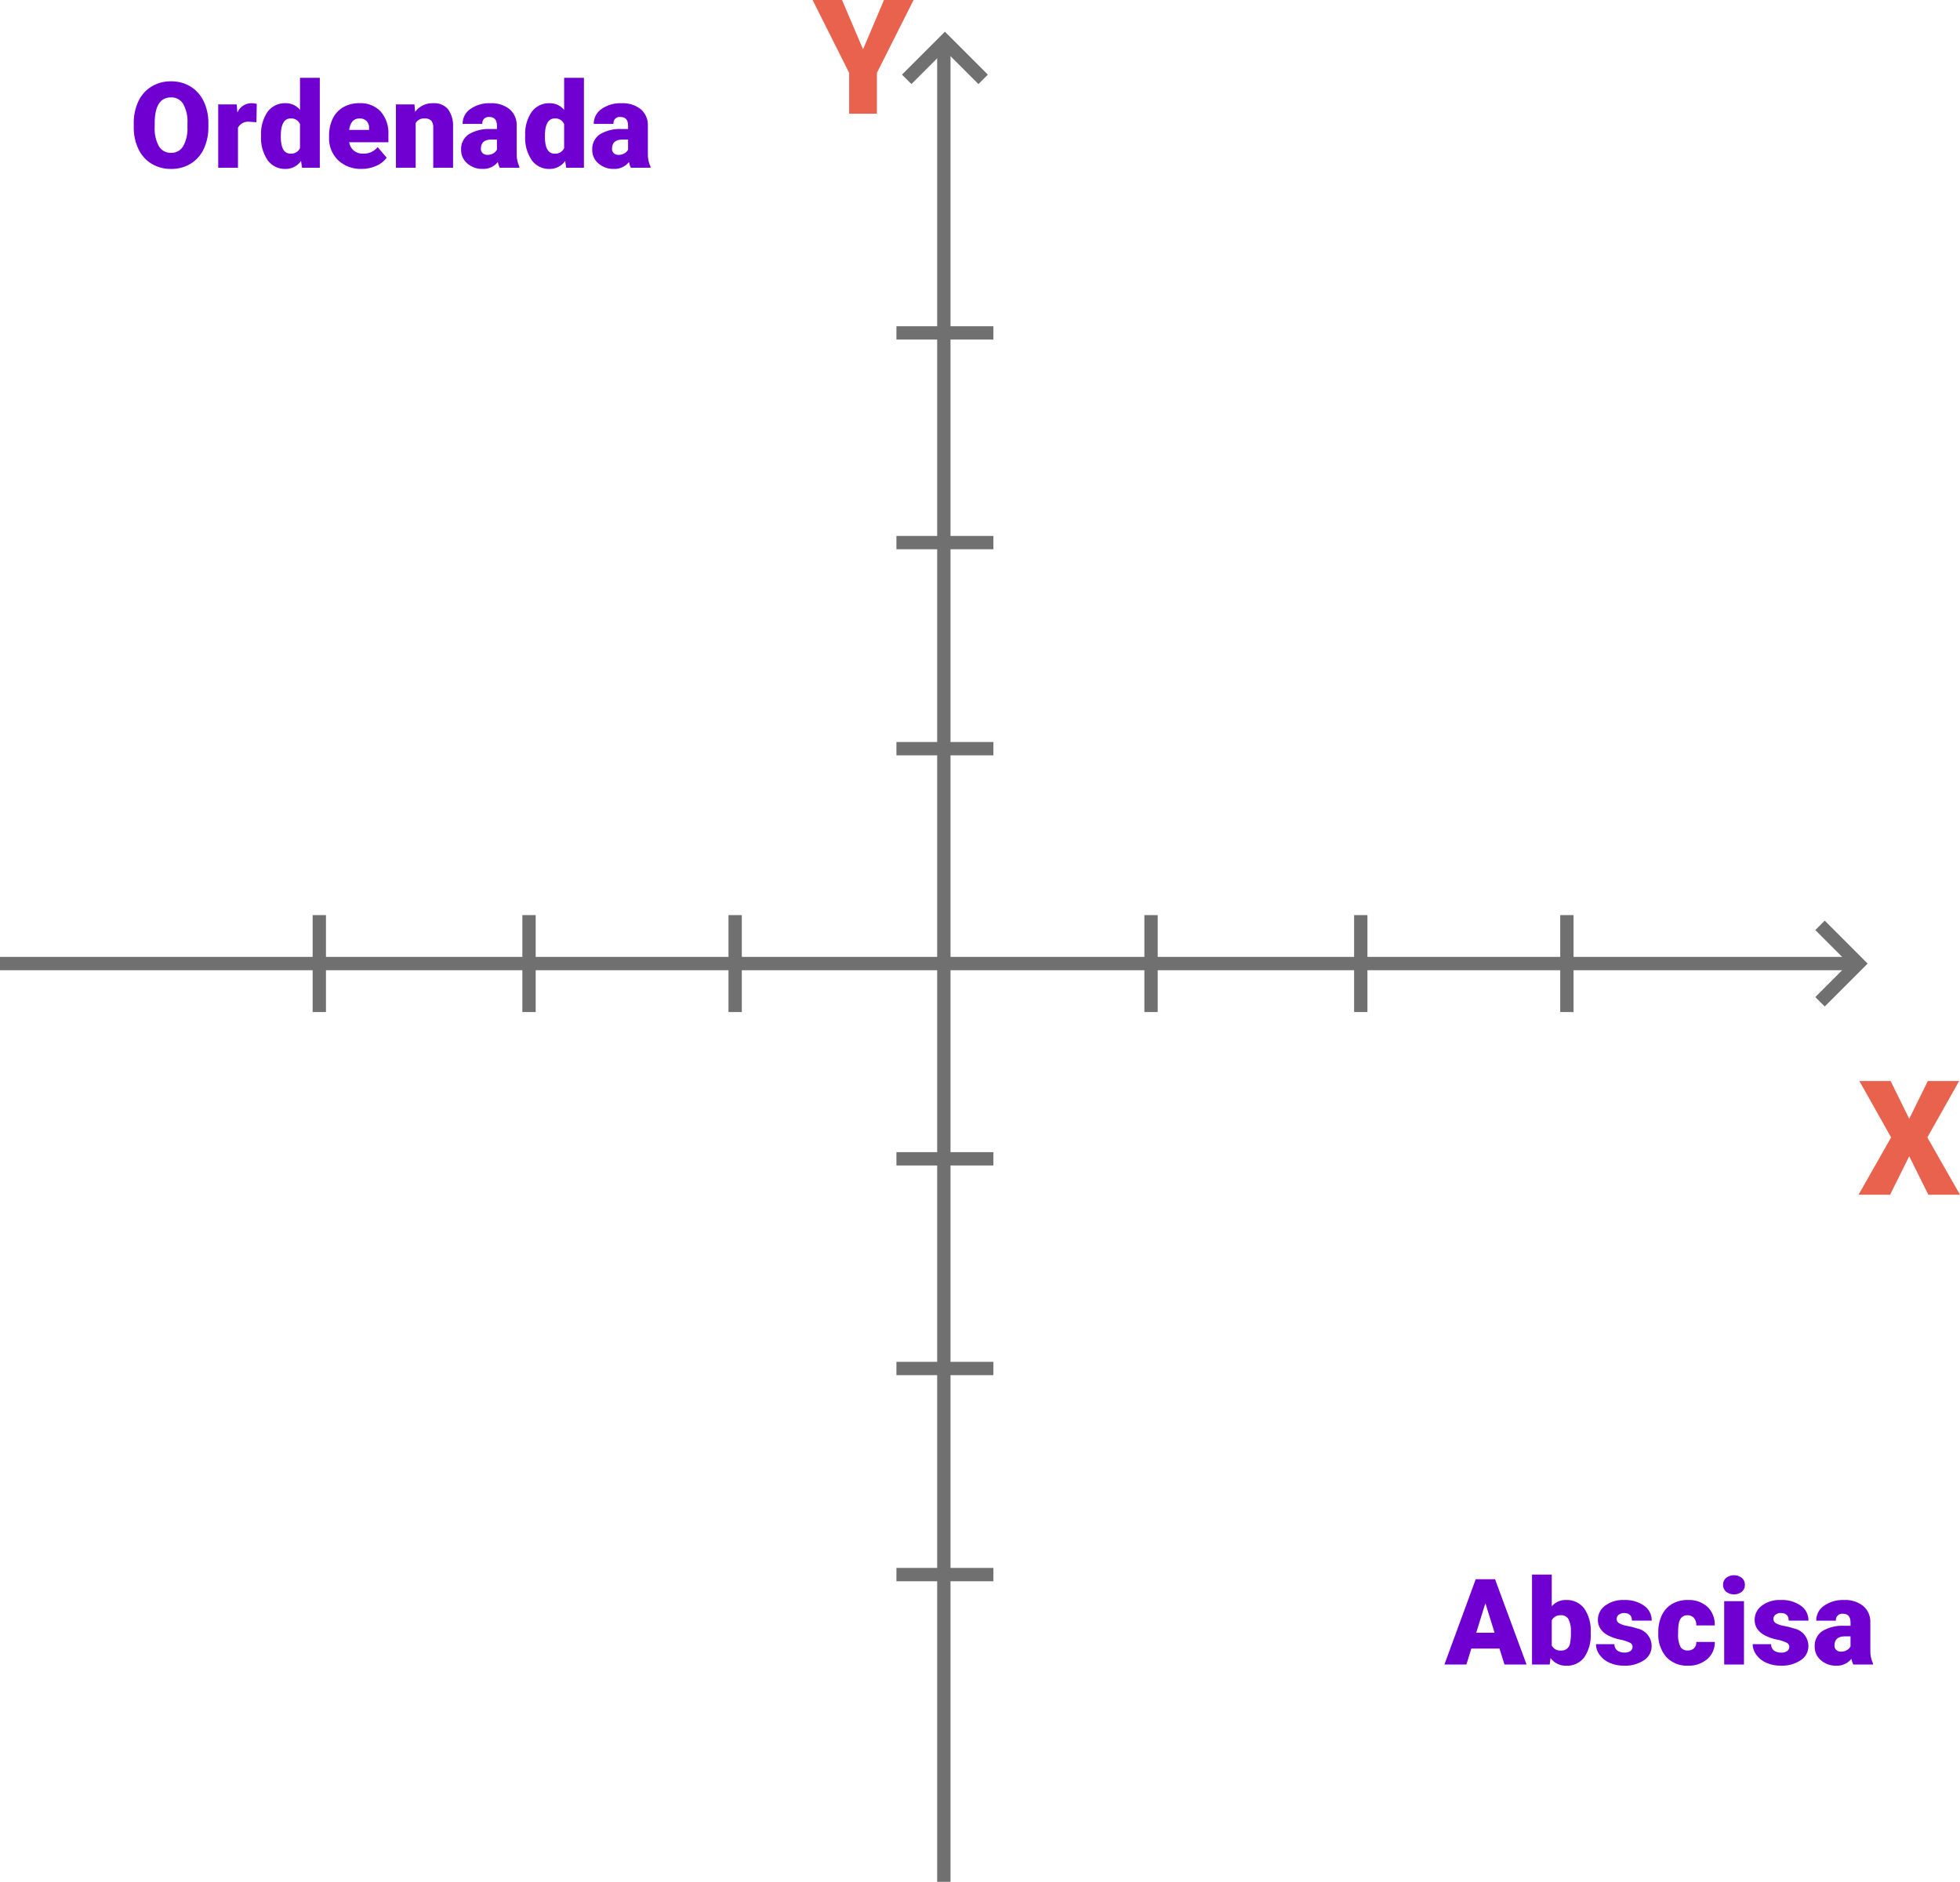
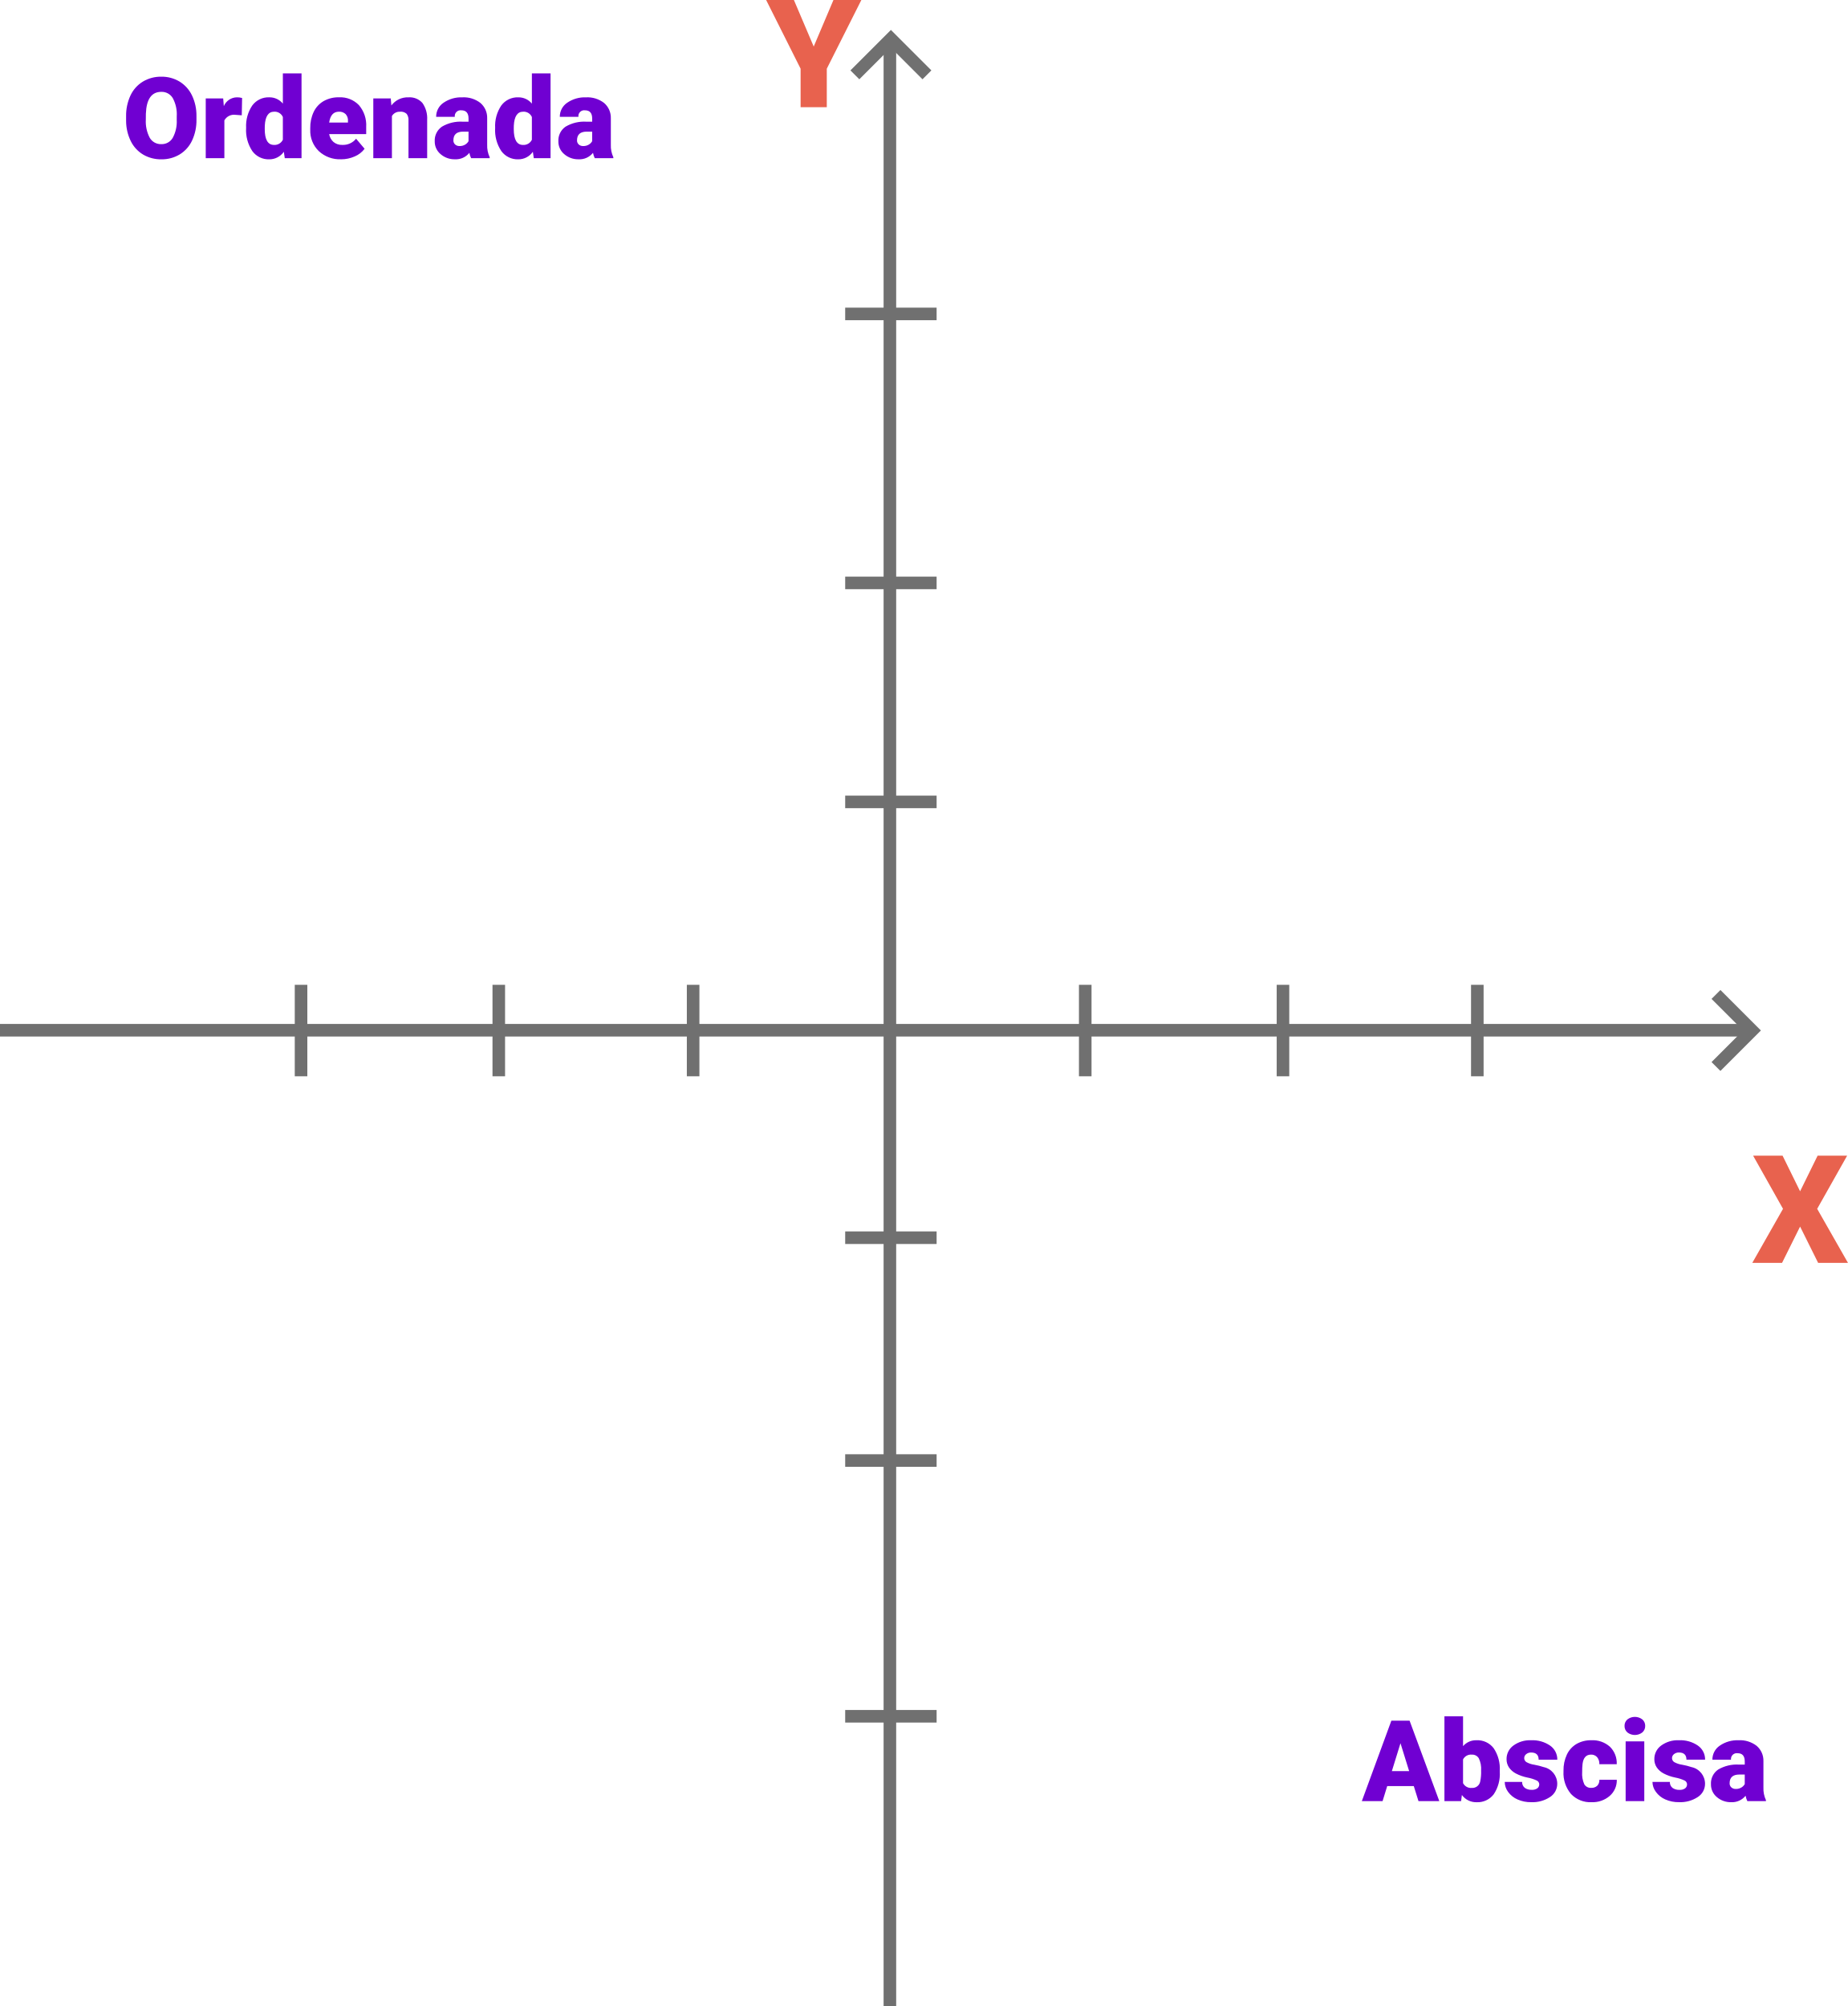
- <svg xmlns="http://www.w3.org/2000/svg" width="294.088" height="282.417" viewBox="0 0 294.088 282.417">
-   <g id="Grupo_1105531" data-name="Grupo 1105531" transform="translate(-1076.912 -2771.352)">
-     <path id="Trazado_883489" data-name="Trazado 883489" d="M-2960.711-7909.369l5.734-5.733,5.734,5.733" transform="translate(4173.669 10692.63)" fill="none" stroke="#707070" stroke-width="2" />
-     <path id="Trazado_883490" data-name="Trazado 883490" d="M0,5.734,5.734,0l5.734,5.734" transform="translate(1355.73 2910.225) rotate(90)" fill="none" stroke="#707070" stroke-width="2" />
-     <path id="Trazado_884062" data-name="Trazado 884062" d="M7.535,15.344l3.141-7.406h4.441l-5.5,10.934V25H5.449V18.871L-.035,7.938H4.383Z" transform="translate(1198.872 2763.414)" fill="#e8624e" />
-     <path id="Trazado_884063" data-name="Trazado 884063" d="M20.817,16.609H16.589L15.851,19h-3.3L17.249,6.2h2.9L24.878,19H21.564Zm-3.489-2.382h2.751L18.7,9.789Zm17.174.1a5.8,5.8,0,0,1-.967,3.595,3.238,3.238,0,0,1-2.725,1.257,2.81,2.81,0,0,1-2.338-1.151L28.349,19H25.695V5.5h2.962v4.755a2.711,2.711,0,0,1,2.136-.94,3.239,3.239,0,0,1,2.742,1.274,5.826,5.826,0,0,1,.967,3.586Zm-2.971-.185a3.878,3.878,0,0,0-.365-1.956,1.229,1.229,0,0,0-1.121-.584,1.418,1.418,0,0,0-1.389.765v3.779a1.426,1.426,0,0,0,1.406.756,1.258,1.258,0,0,0,1.327-1.02A7.333,7.333,0,0,0,31.531,14.14Zm9.255,2.188a.684.684,0,0,0-.4-.606,6.016,6.016,0,0,0-1.5-.475,6.853,6.853,0,0,1-1.828-.646,3.062,3.062,0,0,1-1.1-.971,2.319,2.319,0,0,1-.378-1.31,2.628,2.628,0,0,1,1.081-2.158,4.453,4.453,0,0,1,2.83-.848,4.934,4.934,0,0,1,3.023.853,2.666,2.666,0,0,1,1.143,2.241H40.689q0-1.143-1.2-1.143a1.194,1.194,0,0,0-.782.259.8.8,0,0,0-.316.646.737.737,0,0,0,.387.642,3.654,3.654,0,0,0,1.235.4,10.671,10.671,0,0,1,1.49.378,2.706,2.706,0,0,1,2.145,2.646,2.491,2.491,0,0,1-1.156,2.118,5.068,5.068,0,0,1-2.993.817,5.172,5.172,0,0,1-2.18-.439,3.645,3.645,0,0,1-1.494-1.2,2.707,2.707,0,0,1-.536-1.591h2.769a1.145,1.145,0,0,0,.439.962,1.808,1.808,0,0,0,1.081.3,1.422,1.422,0,0,0,.91-.246A.787.787,0,0,0,40.786,16.328Zm8.262.563a1.317,1.317,0,0,0,.967-.338,1.241,1.241,0,0,0,.334-.945h2.777A3.288,3.288,0,0,1,52,18.174a4.168,4.168,0,0,1-2.887,1,4.22,4.22,0,0,1-3.27-1.3,5.125,5.125,0,0,1-1.2-3.6v-.123a5.792,5.792,0,0,1,.532-2.544,3.872,3.872,0,0,1,1.534-1.7,4.573,4.573,0,0,1,2.373-.593,4.116,4.116,0,0,1,2.944,1.028,3.647,3.647,0,0,1,1.09,2.786H50.348A1.626,1.626,0,0,0,49.988,12a1.244,1.244,0,0,0-.967-.4q-1.151,0-1.345,1.468a10.357,10.357,0,0,0-.062,1.283,4.068,4.068,0,0,0,.343,1.986A1.187,1.187,0,0,0,49.047,16.891ZM57.5,19H54.532V9.49H57.5ZM54.356,7.038A1.322,1.322,0,0,1,54.813,6a1.943,1.943,0,0,1,2.373,0,1.322,1.322,0,0,1,.457,1.037,1.322,1.322,0,0,1-.457,1.037,1.943,1.943,0,0,1-2.373,0A1.322,1.322,0,0,1,54.356,7.038Zm9.949,9.29a.684.684,0,0,0-.4-.606,6.016,6.016,0,0,0-1.5-.475,6.853,6.853,0,0,1-1.828-.646,3.062,3.062,0,0,1-1.1-.971,2.319,2.319,0,0,1-.378-1.31,2.628,2.628,0,0,1,1.081-2.158,4.453,4.453,0,0,1,2.83-.848,4.934,4.934,0,0,1,3.023.853,2.666,2.666,0,0,1,1.143,2.241H64.209q0-1.143-1.2-1.143a1.194,1.194,0,0,0-.782.259.8.8,0,0,0-.316.646.737.737,0,0,0,.387.642,3.654,3.654,0,0,0,1.235.4,10.671,10.671,0,0,1,1.49.378,2.706,2.706,0,0,1,2.145,2.646,2.491,2.491,0,0,1-1.156,2.118,5.068,5.068,0,0,1-2.993.817,5.172,5.172,0,0,1-2.18-.439,3.645,3.645,0,0,1-1.494-1.2A2.707,2.707,0,0,1,58.8,15.95h2.769a1.145,1.145,0,0,0,.439.962,1.808,1.808,0,0,0,1.081.3A1.422,1.422,0,0,0,64,16.97.787.787,0,0,0,64.305,16.328ZM73.9,19a3.344,3.344,0,0,1-.281-.853,2.754,2.754,0,0,1-2.285,1.028,3.374,3.374,0,0,1-2.285-.813,2.588,2.588,0,0,1-.94-2.043,2.66,2.66,0,0,1,1.143-2.338,5.821,5.821,0,0,1,3.322-.791h.914v-.5q0-1.31-1.134-1.31A.925.925,0,0,0,71.3,12.417H68.339a2.659,2.659,0,0,1,1.173-2.241,4.927,4.927,0,0,1,2.993-.861,4.323,4.323,0,0,1,2.874.888,3.086,3.086,0,0,1,1.081,2.435v4.21a4.311,4.311,0,0,0,.4,2V19Zm-1.854-1.934a1.652,1.652,0,0,0,.918-.237,1.487,1.487,0,0,0,.523-.536V14.772h-.861q-1.547,0-1.547,1.389a.848.848,0,0,0,.272.655A.986.986,0,0,0,72.048,17.066Z" transform="translate(1281.087 3002.157)" fill="#7000d2" />
-     <path id="Trazado_884064" data-name="Trazado 884064" d="M24.091,12.865a7.546,7.546,0,0,1-.694,3.313A5.132,5.132,0,0,1,21.423,18.4a5.494,5.494,0,0,1-2.914.778,5.572,5.572,0,0,1-2.9-.751,5.123,5.123,0,0,1-1.973-2.149,7.329,7.329,0,0,1-.743-3.208v-.721a7.58,7.58,0,0,1,.69-3.318A5.119,5.119,0,0,1,15.561,6.81a5.533,5.533,0,0,1,2.931-.782,5.479,5.479,0,0,1,2.9.773A5.211,5.211,0,0,1,23.374,9a7.362,7.362,0,0,1,.716,3.274Zm-3.138-.536a5.381,5.381,0,0,0-.637-2.9,2.044,2.044,0,0,0-1.824-.989q-2.32,0-2.452,3.48l-.009.94a5.535,5.535,0,0,0,.624,2.892,2.041,2.041,0,0,0,1.854,1.011,2.016,2.016,0,0,0,1.8-.993,5.383,5.383,0,0,0,.642-2.856ZM31.3,12.171l-.976-.07a1.752,1.752,0,0,0-1.793.879V19H25.567V9.49h2.777l.1,1.222a2.294,2.294,0,0,1,2.083-1.4,2.888,2.888,0,0,1,.826.105Zm.694,2a5.809,5.809,0,0,1,.976-3.56,3.211,3.211,0,0,1,2.725-1.3,2.731,2.731,0,0,1,2.145,1V5.5h2.971V19H38.144l-.149-1.02a2.8,2.8,0,0,1-2.32,1.2,3.205,3.205,0,0,1-2.689-1.3A5.993,5.993,0,0,1,31.992,14.175Zm2.962.185q0,2.531,1.477,2.531a1.458,1.458,0,0,0,1.406-.826V12.443a1.419,1.419,0,0,0-1.389-.844q-1.371,0-1.485,2.215Zm12.138,4.816a4.889,4.889,0,0,1-3.542-1.305,4.507,4.507,0,0,1-1.354-3.4v-.246a5.84,5.84,0,0,1,.541-2.575,3.955,3.955,0,0,1,1.578-1.727,4.763,4.763,0,0,1,2.461-.611,4.117,4.117,0,0,1,3.164,1.244,4.887,4.887,0,0,1,1.16,3.467v1.151H45.211a2.135,2.135,0,0,0,.694,1.257,2.066,2.066,0,0,0,1.389.457,2.662,2.662,0,0,0,2.2-.984l1.354,1.6a3.784,3.784,0,0,1-1.569,1.217A5.3,5.3,0,0,1,47.092,19.176ZM46.758,11.6q-1.3,0-1.547,1.723H48.2v-.229a1.467,1.467,0,0,0-.36-1.1A1.434,1.434,0,0,0,46.758,11.6ZM55.01,9.49l.1,1.116a3.225,3.225,0,0,1,2.716-1.292,2.713,2.713,0,0,1,2.219.888,4.226,4.226,0,0,1,.76,2.672V19H57.832V13a1.6,1.6,0,0,0-.29-1.059,1.342,1.342,0,0,0-1.055-.338,1.413,1.413,0,0,0-1.292.686V19H52.233V9.49ZM67.8,19a3.344,3.344,0,0,1-.281-.853,2.754,2.754,0,0,1-2.285,1.028,3.374,3.374,0,0,1-2.285-.813,2.588,2.588,0,0,1-.94-2.043,2.66,2.66,0,0,1,1.143-2.338,5.821,5.821,0,0,1,3.322-.791h.914v-.5q0-1.31-1.134-1.31A.925.925,0,0,0,65.2,12.417H62.235a2.659,2.659,0,0,1,1.173-2.241A4.927,4.927,0,0,1,66.4,9.314a4.323,4.323,0,0,1,2.874.888,3.086,3.086,0,0,1,1.081,2.435v4.21a4.311,4.311,0,0,0,.4,2V19Zm-1.854-1.934a1.652,1.652,0,0,0,.918-.237,1.487,1.487,0,0,0,.523-.536V14.772h-.861q-1.547,0-1.547,1.389a.848.848,0,0,0,.272.655A.986.986,0,0,0,65.944,17.066Zm5.678-2.892a5.809,5.809,0,0,1,.976-3.56,3.211,3.211,0,0,1,2.725-1.3,2.731,2.731,0,0,1,2.145,1V5.5h2.971V19H77.774l-.149-1.02a2.8,2.8,0,0,1-2.32,1.2,3.205,3.205,0,0,1-2.689-1.3A5.993,5.993,0,0,1,71.622,14.175Zm2.962.185q0,2.531,1.477,2.531a1.458,1.458,0,0,0,1.406-.826V12.443a1.419,1.419,0,0,0-1.389-.844q-1.371,0-1.485,2.215ZM87.477,19a3.344,3.344,0,0,1-.281-.853,2.754,2.754,0,0,1-2.285,1.028,3.374,3.374,0,0,1-2.285-.813,2.588,2.588,0,0,1-.94-2.043,2.66,2.66,0,0,1,1.143-2.338,5.821,5.821,0,0,1,3.322-.791h.914v-.5q0-1.31-1.134-1.31a.925.925,0,0,0-1.055,1.037H81.914a2.659,2.659,0,0,1,1.173-2.241,4.927,4.927,0,0,1,2.993-.861,4.323,4.323,0,0,1,2.874.888,3.086,3.086,0,0,1,1.081,2.435v4.21a4.311,4.311,0,0,0,.4,2V19Zm-1.854-1.934a1.652,1.652,0,0,0,.918-.237,1.487,1.487,0,0,0,.523-.536V14.772H86.2q-1.547,0-1.547,1.389a.848.848,0,0,0,.272.655A.986.986,0,0,0,85.623,17.066Z" transform="translate(1084.087 2777.527)" fill="#7000d2" />
-     <path id="Trazado_884065" data-name="Trazado 884065" d="M7.652,13.609l2.789-5.672h4.7L10.371,16.4l4.9,8.6H10.523L7.652,19.223,4.781,25H.047l4.887-8.6L.176,7.938H4.863Z" transform="translate(1355.73 2925.651)" fill="#e8624e" />
-     <path id="Trazado_883491" data-name="Trazado 883491" d="M-2964.111-7827.409h14.55" transform="translate(4175.528 10648.721)" fill="none" stroke="#707070" stroke-width="2" />
-     <path id="Trazado_883500" data-name="Trazado 883500" d="M-2964.111-7827.409h14.55" transform="translate(4175.528 10772.669)" fill="none" stroke="#707070" stroke-width="2" />
-     <path id="Trazado_883492" data-name="Trazado 883492" d="M-2964.111-7827.409h14.55" transform="translate(4175.528 10680.191)" fill="none" stroke="#707070" stroke-width="2" />
-     <path id="Trazado_883502" data-name="Trazado 883502" d="M-2964.111-7827.409h14.55" transform="translate(4175.528 10804.14)" fill="none" stroke="#707070" stroke-width="2" />
-     <path id="Trazado_883493" data-name="Trazado 883493" d="M-2964.111-7827.409h14.55" transform="translate(4175.528 10711.119)" fill="none" stroke="#707070" stroke-width="2" />
-     <path id="Trazado_883501" data-name="Trazado 883501" d="M-2964.111-7827.409h14.55" transform="translate(4175.528 10835.067)" fill="none" stroke="#707070" stroke-width="2" />
-     <path id="Trazado_883494" data-name="Trazado 883494" d="M0,0H14.55" transform="translate(1124.821 2908.684) rotate(90)" fill="none" stroke="#707070" stroke-width="2" />
-     <path id="Trazado_883497" data-name="Trazado 883497" d="M0,0H14.55" transform="translate(1249.619 2908.684) rotate(90)" fill="none" stroke="#707070" stroke-width="2" />
-     <path id="Trazado_883495" data-name="Trazado 883495" d="M0,0H14.55" transform="translate(1156.289 2908.684) rotate(90)" fill="none" stroke="#707070" stroke-width="2" />
-     <path id="Trazado_883498" data-name="Trazado 883498" d="M0,0H14.55" transform="translate(1281.087 2908.684) rotate(90)" fill="none" stroke="#707070" stroke-width="2" />
-     <path id="Trazado_883496" data-name="Trazado 883496" d="M0,0H14.55" transform="translate(1187.217 2908.684) rotate(90)" fill="none" stroke="#707070" stroke-width="2" />
-     <path id="Trazado_883499" data-name="Trazado 883499" d="M0,0H14.55" transform="translate(1312.015 2908.684) rotate(90)" fill="none" stroke="#707070" stroke-width="2" />
-     <path id="Trazado_883487" data-name="Trazado 883487" d="M-2951-7906.958v275.621" transform="translate(4169.531 10685.105)" fill="none" stroke="#707070" stroke-width="2" />
-     <path id="Trazado_883488" data-name="Trazado 883488" d="M-3212-7652.977h278.181" transform="translate(4288.912 10568.935)" fill="none" stroke="#707070" stroke-width="2" />
+ <svg xmlns="http://www.w3.org/2000/svg" width="294.088" height="319.251" viewBox="0 0 294.088 319.251">
+   <g id="Grupo_1105573" data-name="Grupo 1105573" transform="translate(-1076.912 -2552.154)">
+     <path id="Trazado_883489" data-name="Trazado 883489" d="M-2960.711-7909.369l5.734-5.733,5.734,5.733" transform="translate(4173.669 10473.434)" fill="none" stroke="#707070" stroke-width="2" />
+     <path id="Trazado_883490" data-name="Trazado 883490" d="M0,5.734,5.734,0l5.734,5.734" transform="translate(1355.73 2710.419) rotate(90)" fill="none" stroke="#707070" stroke-width="2" />
+     <path id="Trazado_884425" data-name="Trazado 884425" d="M7.535,15.344l3.141-7.406h4.441l-5.5,10.934V25H5.449V18.871L-.035,7.938H4.383Z" transform="translate(1198.872 2544.217)" fill="#e8624e" />
+     <path id="Trazado_884426" data-name="Trazado 884426" d="M20.817,16.609H16.589L15.851,19h-3.3L17.249,6.2h2.9L24.878,19H21.564Zm-3.489-2.382h2.751L18.7,9.789Zm17.174.1a5.8,5.8,0,0,1-.967,3.595,3.238,3.238,0,0,1-2.725,1.257,2.81,2.81,0,0,1-2.338-1.151L28.349,19H25.695V5.5h2.962v4.755a2.711,2.711,0,0,1,2.136-.94,3.239,3.239,0,0,1,2.742,1.274,5.826,5.826,0,0,1,.967,3.586Zm-2.971-.185a3.878,3.878,0,0,0-.365-1.956,1.229,1.229,0,0,0-1.121-.584,1.418,1.418,0,0,0-1.389.765v3.779a1.426,1.426,0,0,0,1.406.756,1.258,1.258,0,0,0,1.327-1.02A7.333,7.333,0,0,0,31.531,14.14Zm9.255,2.188a.684.684,0,0,0-.4-.606,6.016,6.016,0,0,0-1.5-.475,6.853,6.853,0,0,1-1.828-.646,3.062,3.062,0,0,1-1.1-.971,2.319,2.319,0,0,1-.378-1.31,2.628,2.628,0,0,1,1.081-2.158,4.453,4.453,0,0,1,2.83-.848,4.934,4.934,0,0,1,3.023.853,2.666,2.666,0,0,1,1.143,2.241H40.689q0-1.143-1.2-1.143a1.194,1.194,0,0,0-.782.259.8.8,0,0,0-.316.646.737.737,0,0,0,.387.642,3.654,3.654,0,0,0,1.235.4,10.671,10.671,0,0,1,1.49.378,2.706,2.706,0,0,1,2.145,2.646,2.491,2.491,0,0,1-1.156,2.118,5.068,5.068,0,0,1-2.993.817,5.172,5.172,0,0,1-2.18-.439,3.645,3.645,0,0,1-1.494-1.2,2.707,2.707,0,0,1-.536-1.591h2.769a1.145,1.145,0,0,0,.439.962,1.808,1.808,0,0,0,1.081.3,1.422,1.422,0,0,0,.91-.246A.787.787,0,0,0,40.786,16.328Zm8.262.563a1.317,1.317,0,0,0,.967-.338,1.241,1.241,0,0,0,.334-.945h2.777A3.288,3.288,0,0,1,52,18.174a4.168,4.168,0,0,1-2.887,1,4.22,4.22,0,0,1-3.27-1.3,5.125,5.125,0,0,1-1.2-3.6v-.123a5.792,5.792,0,0,1,.532-2.544,3.872,3.872,0,0,1,1.534-1.7,4.573,4.573,0,0,1,2.373-.593,4.116,4.116,0,0,1,2.944,1.028,3.647,3.647,0,0,1,1.09,2.786H50.348A1.626,1.626,0,0,0,49.988,12a1.244,1.244,0,0,0-.967-.4q-1.151,0-1.345,1.468a10.357,10.357,0,0,0-.062,1.283,4.068,4.068,0,0,0,.343,1.986A1.187,1.187,0,0,0,49.047,16.891ZM57.5,19H54.532V9.49H57.5ZM54.356,7.038A1.322,1.322,0,0,1,54.813,6a1.943,1.943,0,0,1,2.373,0,1.322,1.322,0,0,1,.457,1.037,1.322,1.322,0,0,1-.457,1.037,1.943,1.943,0,0,1-2.373,0A1.322,1.322,0,0,1,54.356,7.038Zm9.949,9.29a.684.684,0,0,0-.4-.606,6.016,6.016,0,0,0-1.5-.475,6.853,6.853,0,0,1-1.828-.646,3.062,3.062,0,0,1-1.1-.971,2.319,2.319,0,0,1-.378-1.31,2.628,2.628,0,0,1,1.081-2.158,4.453,4.453,0,0,1,2.83-.848,4.934,4.934,0,0,1,3.023.853,2.666,2.666,0,0,1,1.143,2.241H64.209q0-1.143-1.2-1.143a1.194,1.194,0,0,0-.782.259.8.8,0,0,0-.316.646.737.737,0,0,0,.387.642,3.654,3.654,0,0,0,1.235.4,10.671,10.671,0,0,1,1.49.378,2.706,2.706,0,0,1,2.145,2.646,2.491,2.491,0,0,1-1.156,2.118,5.068,5.068,0,0,1-2.993.817,5.172,5.172,0,0,1-2.18-.439,3.645,3.645,0,0,1-1.494-1.2A2.707,2.707,0,0,1,58.8,15.95h2.769a1.145,1.145,0,0,0,.439.962,1.808,1.808,0,0,0,1.081.3A1.422,1.422,0,0,0,64,16.97.787.787,0,0,0,64.305,16.328ZM73.9,19a3.344,3.344,0,0,1-.281-.853,2.754,2.754,0,0,1-2.285,1.028,3.374,3.374,0,0,1-2.285-.813,2.588,2.588,0,0,1-.94-2.043,2.66,2.66,0,0,1,1.143-2.338,5.821,5.821,0,0,1,3.322-.791h.914v-.5q0-1.31-1.134-1.31A.925.925,0,0,0,71.3,12.417H68.339a2.659,2.659,0,0,1,1.173-2.241,4.927,4.927,0,0,1,2.993-.861,4.323,4.323,0,0,1,2.874.888,3.086,3.086,0,0,1,1.081,2.435v4.21a4.311,4.311,0,0,0,.4,2V19Zm-1.854-1.934a1.652,1.652,0,0,0,.918-.237,1.487,1.487,0,0,0,.523-.536V14.772h-.861q-1.547,0-1.547,1.389a.848.848,0,0,0,.272.655A.986.986,0,0,0,72.048,17.066Z" transform="translate(1281.087 2819.796)" fill="#7000d2" />
+     <path id="Trazado_884427" data-name="Trazado 884427" d="M24.091,12.865a7.546,7.546,0,0,1-.694,3.313A5.132,5.132,0,0,1,21.423,18.4a5.494,5.494,0,0,1-2.914.778,5.572,5.572,0,0,1-2.9-.751,5.123,5.123,0,0,1-1.973-2.149,7.329,7.329,0,0,1-.743-3.208v-.721a7.58,7.58,0,0,1,.69-3.318A5.119,5.119,0,0,1,15.561,6.81a5.533,5.533,0,0,1,2.931-.782,5.479,5.479,0,0,1,2.9.773A5.211,5.211,0,0,1,23.374,9a7.362,7.362,0,0,1,.716,3.274Zm-3.138-.536a5.381,5.381,0,0,0-.637-2.9,2.044,2.044,0,0,0-1.824-.989q-2.32,0-2.452,3.48l-.009.94a5.535,5.535,0,0,0,.624,2.892,2.041,2.041,0,0,0,1.854,1.011,2.016,2.016,0,0,0,1.8-.993,5.383,5.383,0,0,0,.642-2.856ZM31.3,12.171l-.976-.07a1.752,1.752,0,0,0-1.793.879V19H25.567V9.49h2.777l.1,1.222a2.294,2.294,0,0,1,2.083-1.4,2.888,2.888,0,0,1,.826.105Zm.694,2a5.809,5.809,0,0,1,.976-3.56,3.211,3.211,0,0,1,2.725-1.3,2.731,2.731,0,0,1,2.145,1V5.5h2.971V19H38.144l-.149-1.02a2.8,2.8,0,0,1-2.32,1.2,3.205,3.205,0,0,1-2.689-1.3A5.993,5.993,0,0,1,31.992,14.175Zm2.962.185q0,2.531,1.477,2.531a1.458,1.458,0,0,0,1.406-.826V12.443a1.419,1.419,0,0,0-1.389-.844q-1.371,0-1.485,2.215Zm12.138,4.816a4.889,4.889,0,0,1-3.542-1.305,4.507,4.507,0,0,1-1.354-3.4v-.246a5.84,5.84,0,0,1,.541-2.575,3.955,3.955,0,0,1,1.578-1.727,4.763,4.763,0,0,1,2.461-.611,4.117,4.117,0,0,1,3.164,1.244,4.887,4.887,0,0,1,1.16,3.467v1.151H45.211a2.135,2.135,0,0,0,.694,1.257,2.066,2.066,0,0,0,1.389.457,2.662,2.662,0,0,0,2.2-.984l1.354,1.6a3.784,3.784,0,0,1-1.569,1.217A5.3,5.3,0,0,1,47.092,19.176ZM46.758,11.6q-1.3,0-1.547,1.723H48.2v-.229a1.467,1.467,0,0,0-.36-1.1A1.434,1.434,0,0,0,46.758,11.6ZM55.01,9.49l.1,1.116a3.225,3.225,0,0,1,2.716-1.292,2.713,2.713,0,0,1,2.219.888,4.226,4.226,0,0,1,.76,2.672V19H57.832V13a1.6,1.6,0,0,0-.29-1.059,1.342,1.342,0,0,0-1.055-.338,1.413,1.413,0,0,0-1.292.686V19H52.233V9.49ZM67.8,19a3.344,3.344,0,0,1-.281-.853,2.754,2.754,0,0,1-2.285,1.028,3.374,3.374,0,0,1-2.285-.813,2.588,2.588,0,0,1-.94-2.043,2.66,2.66,0,0,1,1.143-2.338,5.821,5.821,0,0,1,3.322-.791h.914v-.5q0-1.31-1.134-1.31A.925.925,0,0,0,65.2,12.417H62.235a2.659,2.659,0,0,1,1.173-2.241A4.927,4.927,0,0,1,66.4,9.314a4.323,4.323,0,0,1,2.874.888,3.086,3.086,0,0,1,1.081,2.435v4.21a4.311,4.311,0,0,0,.4,2V19Zm-1.854-1.934a1.652,1.652,0,0,0,.918-.237,1.487,1.487,0,0,0,.523-.536V14.772h-.861q-1.547,0-1.547,1.389a.848.848,0,0,0,.272.655A.986.986,0,0,0,65.944,17.066Zm5.678-2.892a5.809,5.809,0,0,1,.976-3.56,3.211,3.211,0,0,1,2.725-1.3,2.731,2.731,0,0,1,2.145,1V5.5h2.971V19H77.774l-.149-1.02a2.8,2.8,0,0,1-2.32,1.2,3.205,3.205,0,0,1-2.689-1.3A5.993,5.993,0,0,1,71.622,14.175Zm2.962.185q0,2.531,1.477,2.531a1.458,1.458,0,0,0,1.406-.826V12.443a1.419,1.419,0,0,0-1.389-.844q-1.371,0-1.485,2.215ZM87.477,19a3.344,3.344,0,0,1-.281-.853,2.754,2.754,0,0,1-2.285,1.028,3.374,3.374,0,0,1-2.285-.813,2.588,2.588,0,0,1-.94-2.043,2.66,2.66,0,0,1,1.143-2.338,5.821,5.821,0,0,1,3.322-.791h.914v-.5q0-1.31-1.134-1.31a.925.925,0,0,0-1.055,1.037H81.914a2.659,2.659,0,0,1,1.173-2.241,4.927,4.927,0,0,1,2.993-.861,4.323,4.323,0,0,1,2.874.888,3.086,3.086,0,0,1,1.081,2.435v4.21a4.311,4.311,0,0,0,.4,2V19Zm-1.854-1.934a1.652,1.652,0,0,0,.918-.237,1.487,1.487,0,0,0,.523-.536V14.772H86.2q-1.547,0-1.547,1.389a.848.848,0,0,0,.272.655A.986.986,0,0,0,85.623,17.066Z" transform="translate(1084.087 2558.331)" fill="#7000d2" />
+     <path id="Trazado_884428" data-name="Trazado 884428" d="M7.652,13.609l2.789-5.672h4.7L10.371,16.4l4.9,8.6H10.523L7.652,19.223,4.781,25H.047l4.887-8.6L.176,7.938H4.863Z" transform="translate(1355.73 2728.137)" fill="#e8624e" />
+     <path id="Trazado_883491" data-name="Trazado 883491" d="M-2964.111-7827.409h14.55" transform="translate(4175.528 10429.523)" fill="none" stroke="#707070" stroke-width="2" />
+     <path id="Trazado_883500" data-name="Trazado 883500" d="M-2964.111-7827.409h14.55" transform="translate(4175.528 10576.541)" fill="none" stroke="#707070" stroke-width="2" />
+     <path id="Trazado_883492" data-name="Trazado 883492" d="M-2964.111-7827.409h14.55" transform="translate(4175.528 10472.332)" fill="none" stroke="#707070" stroke-width="2" />
+     <path id="Trazado_883502" data-name="Trazado 883502" d="M-2964.111-7827.409h14.55" transform="translate(4175.528 10612.005)" fill="none" stroke="#707070" stroke-width="2" />
+     <path id="Trazado_883493" data-name="Trazado 883493" d="M-2964.111-7827.409h14.55" transform="translate(4175.528 10507.184)" fill="none" stroke="#707070" stroke-width="2" />
+     <path id="Trazado_883501" data-name="Trazado 883501" d="M-2964.111-7827.409h14.55" transform="translate(4175.528 10652.705)" fill="none" stroke="#707070" stroke-width="2" />
+     <path id="Trazado_883494" data-name="Trazado 883494" d="M0,0H14.55" transform="translate(1124.821 2708.889) rotate(90)" fill="none" stroke="#707070" stroke-width="2" />
+     <path id="Trazado_883497" data-name="Trazado 883497" d="M0,0H14.55" transform="translate(1249.619 2708.889) rotate(90)" fill="none" stroke="#707070" stroke-width="2" />
+     <path id="Trazado_883495" data-name="Trazado 883495" d="M0,0H14.55" transform="translate(1156.289 2708.889) rotate(90)" fill="none" stroke="#707070" stroke-width="2" />
+     <path id="Trazado_883498" data-name="Trazado 883498" d="M0,0H14.55" transform="translate(1281.087 2708.889) rotate(90)" fill="none" stroke="#707070" stroke-width="2" />
+     <path id="Trazado_883496" data-name="Trazado 883496" d="M0,0H14.55" transform="translate(1187.217 2708.889) rotate(90)" fill="none" stroke="#707070" stroke-width="2" />
+     <path id="Trazado_883499" data-name="Trazado 883499" d="M0,0H14.55" transform="translate(1312.015 2708.889) rotate(90)" fill="none" stroke="#707070" stroke-width="2" />
+     <path id="Trazado_883487" data-name="Trazado 883487" d="M-2951-7906.958V-7594.5" transform="translate(4169.531 10465.908)" fill="none" stroke="#707070" stroke-width="2" />
+     <path id="Trazado_883488" data-name="Trazado 883488" d="M-3212-7652.977h278.181" transform="translate(4288.912 10369.09)" fill="none" stroke="#707070" stroke-width="2" />
  </g>
</svg>
